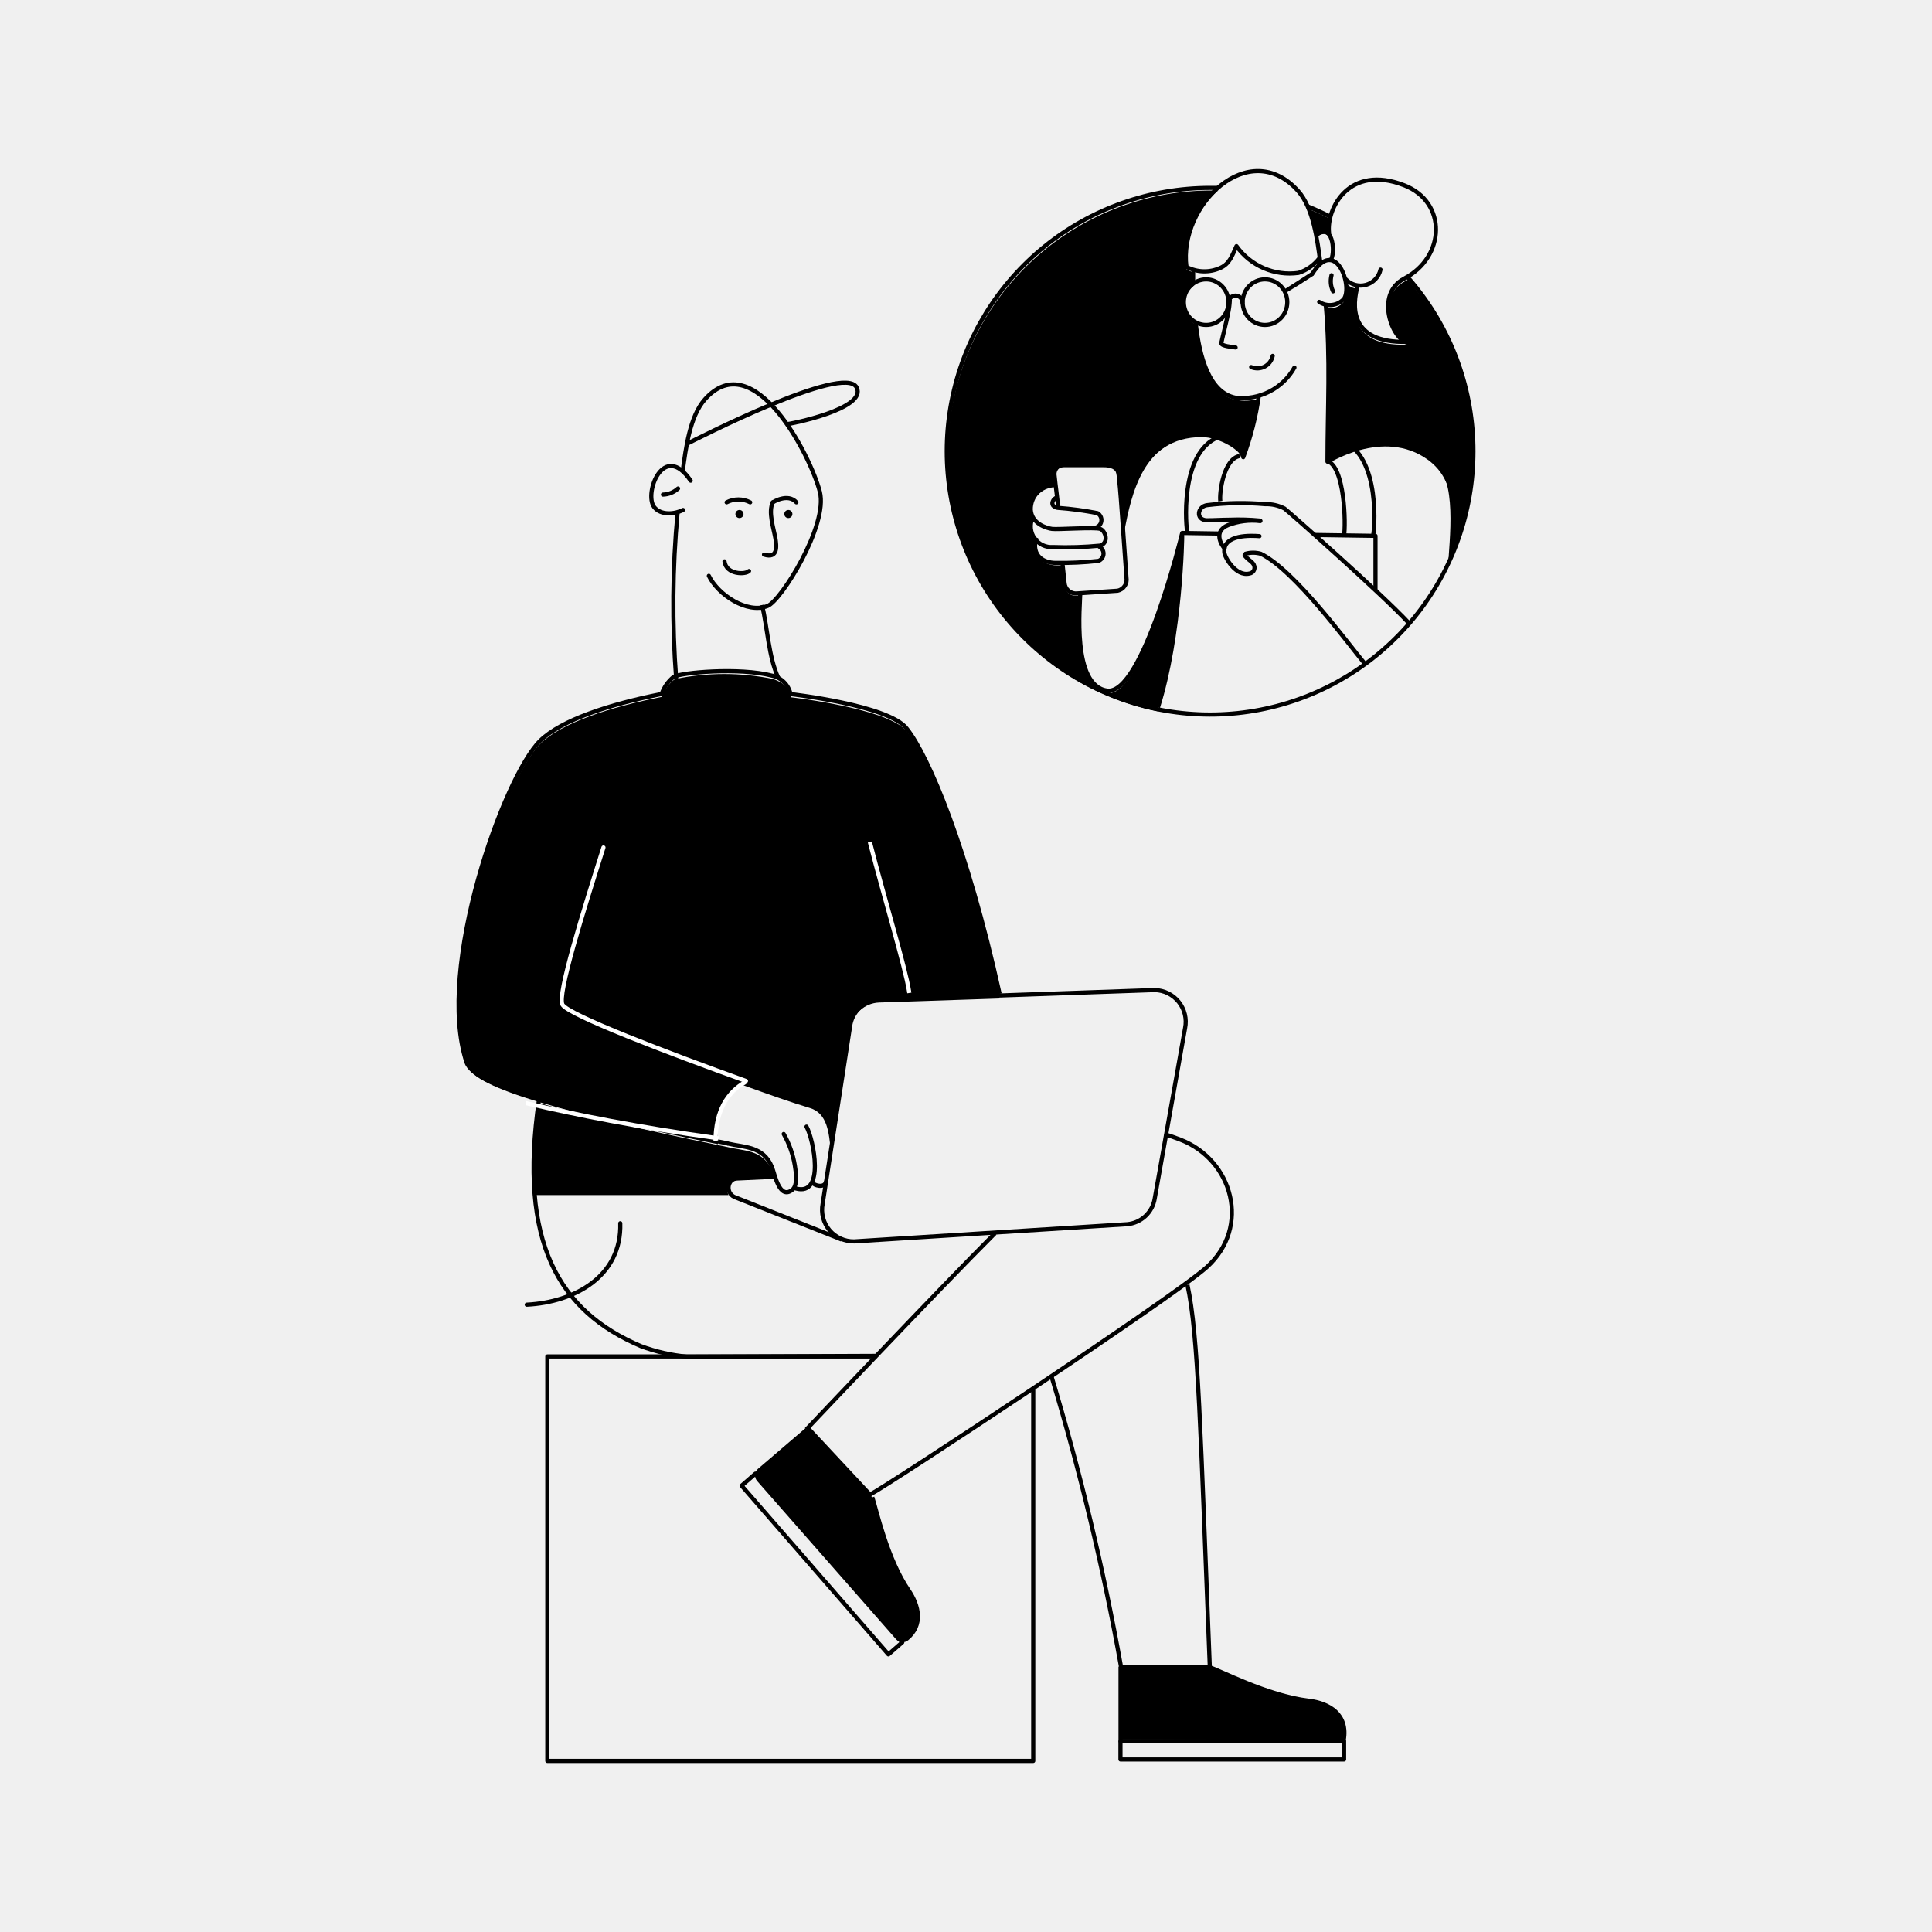
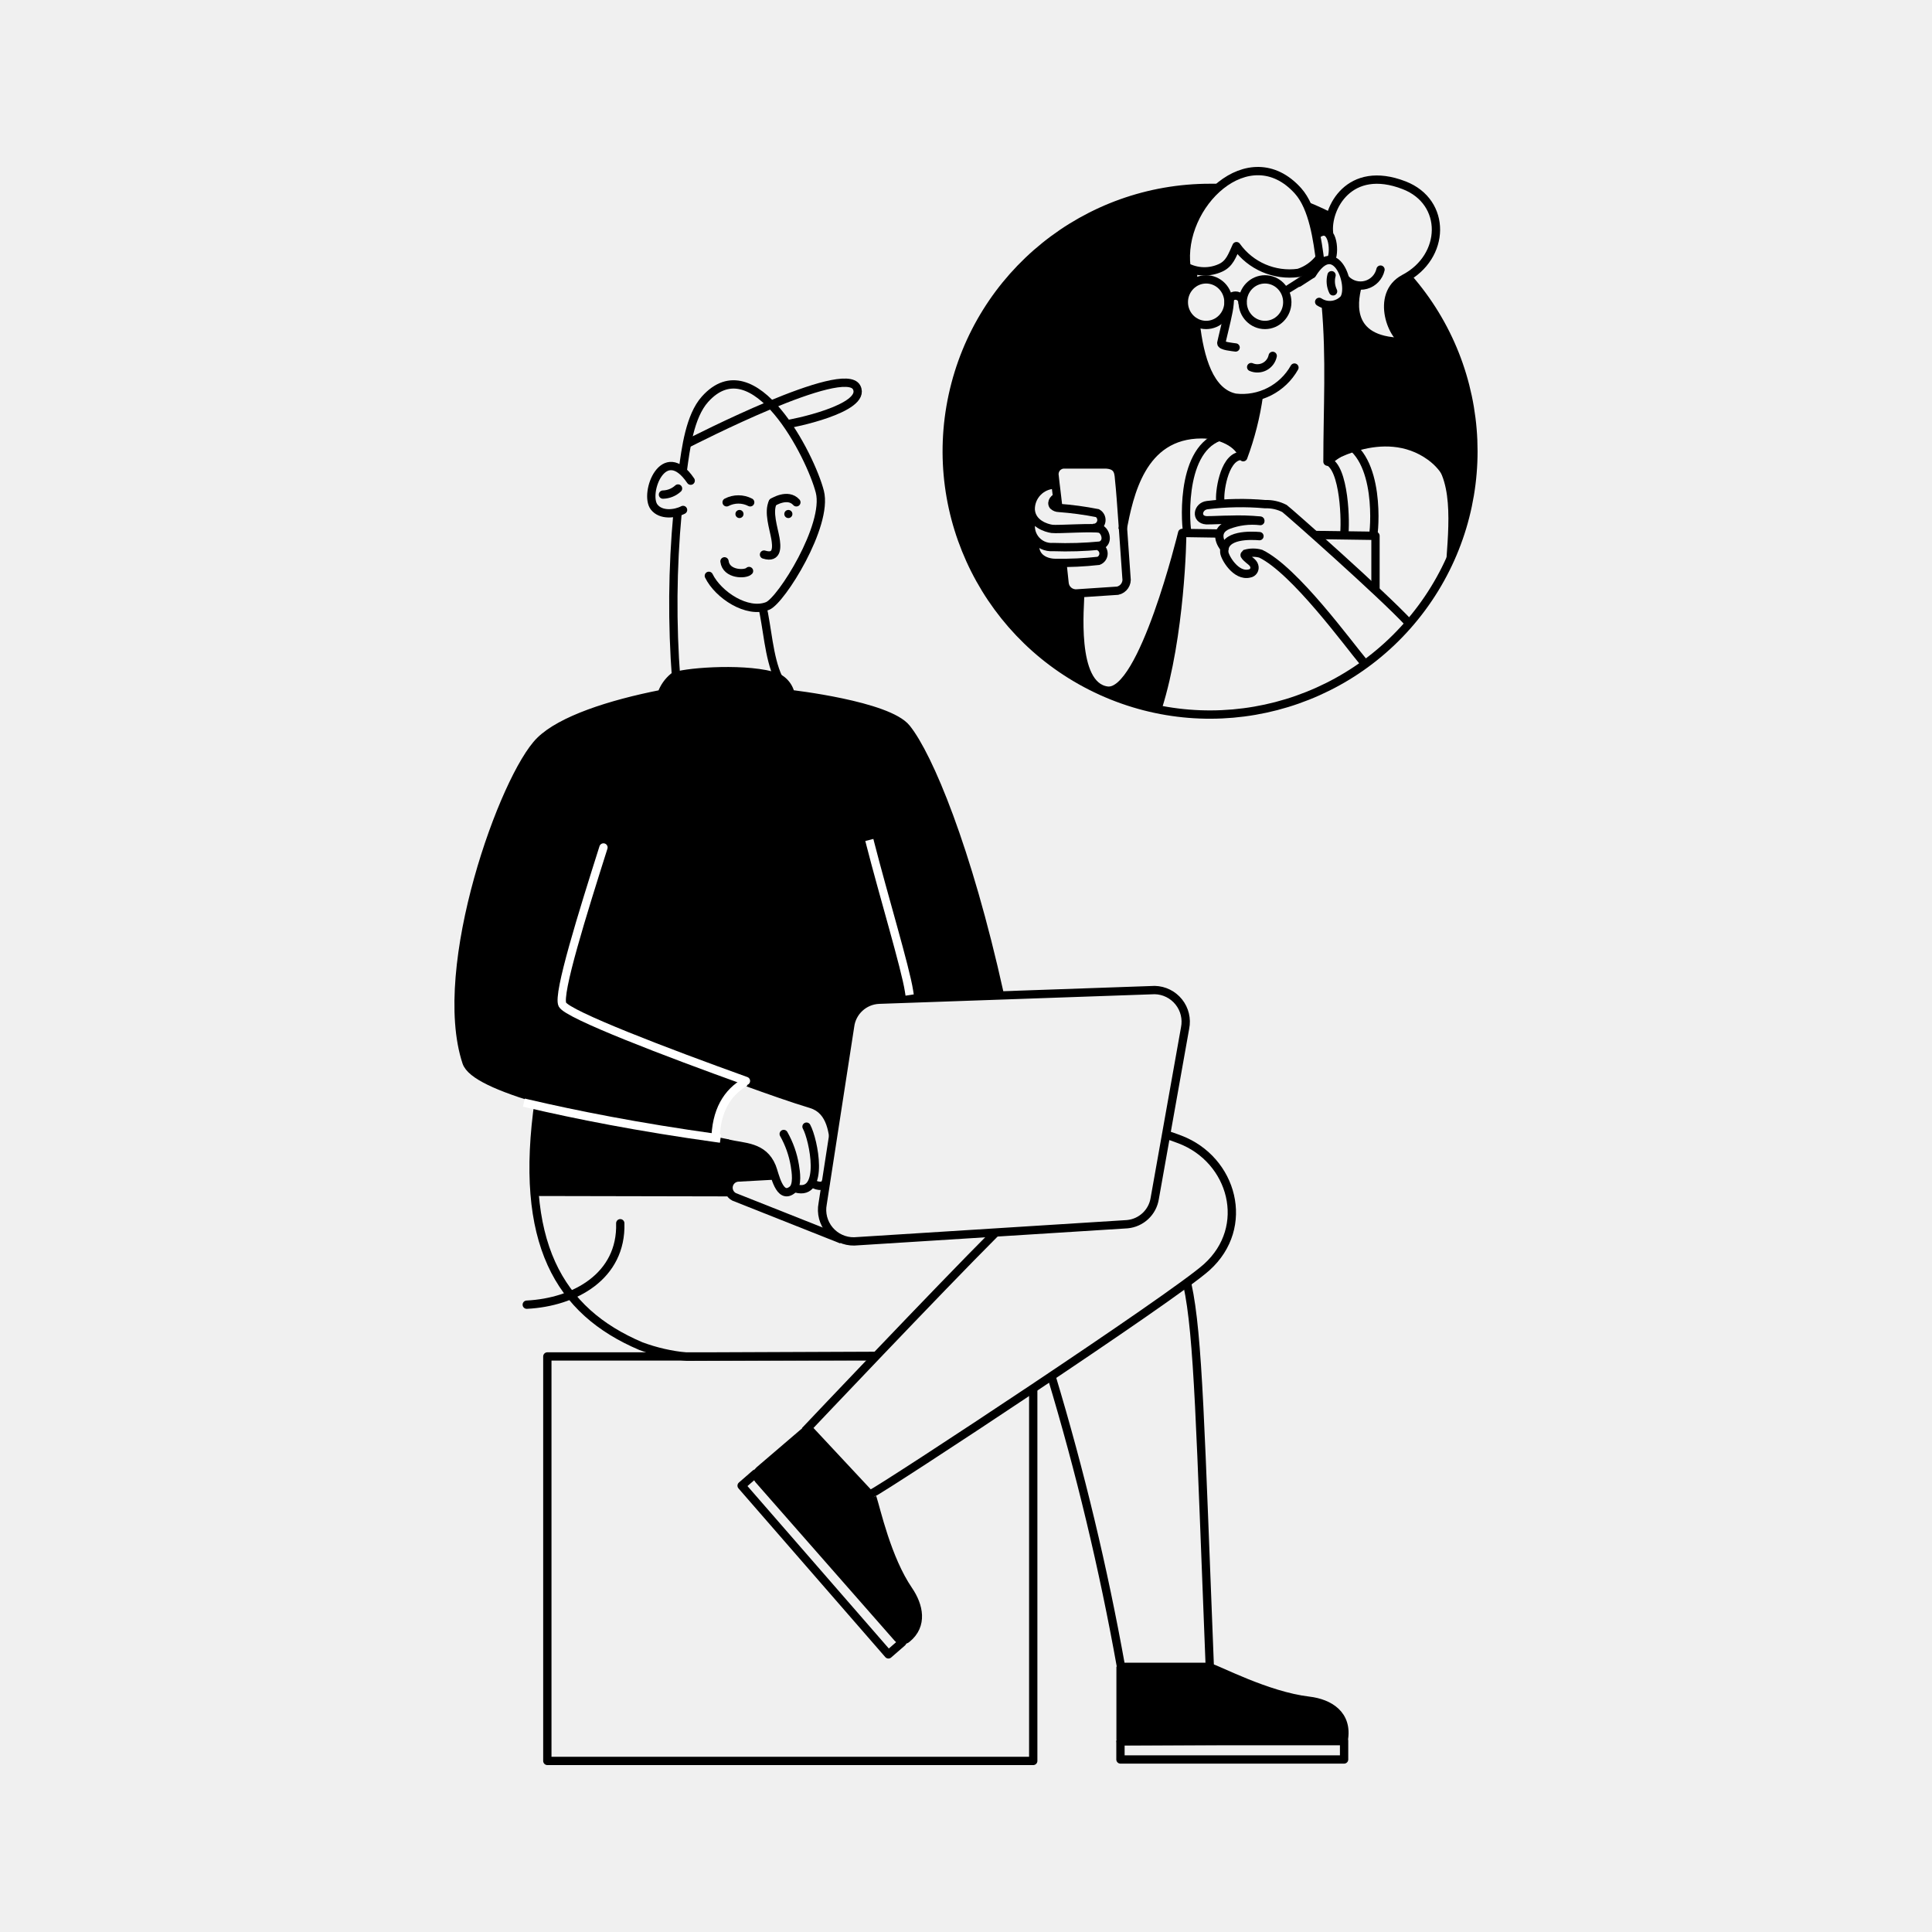
- <svg xmlns="http://www.w3.org/2000/svg" width="400" height="400" viewBox="0 0 400 400" fill="none">
-   <path d="M150.56 247.42H110.76H110.64C110.263 241.045 110.578 234.647 111.58 228.34C120.64 231.06 133.34 233.9 148.56 237.06L150.68 237.5C153.96 238.32 158 237.98 159.78 242.32C159.94 242.7 160.12 243.36 160.34 244.08H159.94L152.68 244.42C152.331 244.431 151.99 244.529 151.687 244.703C151.385 244.878 151.13 245.125 150.946 245.422C150.762 245.719 150.655 246.056 150.632 246.405C150.61 246.754 150.675 247.102 150.82 247.42H150.56Z" fill="black" />
-   <path d="M153.8 224.66C151.948 225.962 150.489 227.747 149.579 229.82C148.669 231.893 148.345 234.176 148.64 236.42V236.9C133.42 233.74 120.64 230.9 111.66 228.18C102.68 225.46 97.48 223.04 96.64 220.5C90.18 200.92 104.42 161.32 111.88 153.96C116.22 149.7 126.24 146.38 137.04 144.28C137.526 142.895 138.384 141.67 139.52 140.74C139.674 140.659 139.834 140.592 140 140.54C146.56 139.209 153.32 139.209 159.88 140.54C160.267 140.641 160.642 140.782 161 140.96C161.708 141.248 162.331 141.711 162.81 142.305C163.289 142.9 163.609 143.607 163.74 144.36C163.74 144.36 183.94 146.64 187.74 151.42C192.3 157.1 200.3 176.68 206.94 206.72L182 207.56C180.506 207.624 179.084 208.216 177.985 209.231C176.886 210.245 176.183 211.616 176 213.1L172 238.14C171.62 234.68 171.36 230.5 167.68 229.4C164 228.3 159.18 226.6 153.8 224.66Z" fill="black" />
-   <path d="M291.3 71.36C288.52 70.98 284.58 61.6 290.82 58.28L291.46 57.92C298.368 65.772 302.87 75.446 304.431 85.787C305.991 96.128 304.543 106.699 300.26 116.24C300.86 107.86 301.98 99.8 295.64 95.2C286.38 88.48 274.72 96.14 274.72 96.14C274.72 84.94 275.36 74.8 274.36 63.62C275.038 63.851 275.77 63.867 276.457 63.667C277.144 63.466 277.753 63.059 278.2 62.5C278.793 61.249 278.893 59.821 278.48 58.5H278.58C278.877 58.873 279.25 59.177 279.674 59.395C280.099 59.612 280.564 59.736 281.04 59.76C280.04 63.46 279.04 71.76 291.26 71.36H291.3Z" fill="black" />
-   <path d="M275.16 48.8H274.94C274.42 48.32 273.68 48.28 272.68 49.04H272.42C272.049 47.031 271.466 45.066 270.68 43.18C272.3 43.82 273.9 44.54 275.46 45.34C275.135 46.463 275.033 47.638 275.16 48.8Z" fill="black" />
-   <path d="M260.64 82.54C260.012 86.876 258.926 91.133 257.4 95.24C257.02 93.24 252.44 90.5 248.8 90.5C236.34 90.5 233.84 103 232.42 110.1C232.12 105.8 231.82 101.72 231.66 100.28C231.5 98.84 231.78 96.68 228.4 96.74C225.64 96.74 223.16 96.74 220.26 96.74C219.966 96.736 219.675 96.796 219.407 96.917C219.139 97.038 218.901 97.217 218.711 97.44C218.52 97.664 218.38 97.927 218.302 98.21C218.224 98.493 218.21 98.79 218.26 99.08C218.26 99.6 218.38 100.22 218.46 100.86C217.114 100.892 215.836 101.454 214.903 102.424C213.97 103.394 213.459 104.694 213.48 106.04C213.505 106.611 213.67 107.167 213.96 107.66C213.643 108.415 213.537 109.241 213.654 110.051C213.77 110.861 214.104 111.625 214.62 112.26C213.82 115.8 216.62 117 218.62 117.04H220V117.38L220.4 121.16C220.42 121.473 220.503 121.779 220.643 122.059C220.784 122.34 220.979 122.589 221.218 122.792C221.457 122.996 221.734 123.149 222.033 123.243C222.333 123.337 222.648 123.37 222.96 123.34H223.74C223.74 125.92 221.98 140.5 228.02 143.14L227.88 143.44C216.616 138.228 207.467 129.329 201.945 118.212C196.424 107.096 194.861 94.429 197.515 82.304C200.168 70.179 206.879 59.323 216.539 51.529C226.198 43.735 238.228 39.471 250.64 39.44H252.18C249.879 41.458 248.091 43.993 246.961 46.838C245.831 49.682 245.392 52.753 245.68 55.8C246.185 56.077 246.723 56.292 247.28 56.44L247.1 57.02C247.1 57.72 247.1 58.46 247.1 59.2C246.45 59.667 245.93 60.291 245.586 61.013C245.243 61.736 245.088 62.534 245.136 63.332C245.184 64.131 245.433 64.904 245.86 65.581C246.288 66.257 246.879 66.814 247.58 67.2C248.4 74.66 250.5 81.7 255.8 82.76C257.406 83.094 259.071 83.018 260.64 82.54Z" fill="black" />
-   <path d="M244.76 110.94C244.76 112.12 244.42 132.16 239.74 146.94V147.28C235.644 146.448 231.658 145.146 227.86 143.4L228 143.1C228.406 143.283 228.838 143.404 229.28 143.46C236.6 144.58 244.76 110.94 244.76 110.94Z" fill="black" />
-   <path d="M250.1 345.1H250.46V345.26C252.06 345.62 262.26 351.12 270.96 352.14C275.14 352.64 279.08 354.94 278.16 360.14H232V345L250.1 345.1Z" fill="black" />
-   <path d="M180 309.66C180.94 312.16 183.46 322.46 188 329.24C190.36 332.7 191.2 337.24 186.64 339.98L156.42 305.1L167.46 295.5C171.442 300.419 175.716 305.094 180.26 309.5L180 309.66Z" fill="black" />
-   <path d="M181.46 280.84H113.32V364.58H213.92V287.4" stroke="black" stroke-width="0.86" stroke-linejoin="round" />
-   <path d="M150.76 236.76C119.52 230.32 98.32 225.16 96.58 219.92C90.12 200.34 104.36 160.72 111.82 153.38C116.16 149.1 126.18 145.8 136.98 143.68C137.466 142.295 138.324 141.07 139.46 140.14C141 139.22 153.12 138.14 159.82 139.88C160.764 140.075 161.631 140.539 162.316 141.218C163.002 141.896 163.475 142.758 163.68 143.7C163.68 143.7 183.88 145.98 187.68 150.78C192.26 156.48 200.28 175.56 206.96 205.76" stroke="black" stroke-width="0.86" stroke-linejoin="round" />
-   <path d="M111.58 227.7C107.28 257.3 115.72 271.48 132.68 278.7C135.744 279.842 138.945 280.575 142.2 280.88L181.48 280.72" stroke="black" stroke-width="0.86" stroke-miterlimit="10" />
-   <path d="M245.84 266C248.12 276.44 248.52 296.12 250.5 345.76" stroke="black" stroke-width="0.86" stroke-miterlimit="10" />
-   <path d="M245.36 212.84L239.08 248.1C238.866 249.505 238.185 250.798 237.148 251.77C236.11 252.742 234.776 253.337 233.36 253.46L176.84 257.02C175.868 257.035 174.905 256.832 174.02 256.428C173.136 256.023 172.353 255.427 171.729 254.681C171.104 253.936 170.654 253.061 170.41 252.12C170.166 251.178 170.136 250.195 170.32 249.24L176 212.5C176.184 211.018 176.888 209.65 177.987 208.639C179.086 207.628 180.508 207.04 182 206.98L239.08 204.98C240.039 205.002 240.982 205.234 241.841 205.659C242.701 206.085 243.457 206.694 244.055 207.443C244.654 208.193 245.081 209.065 245.307 209.997C245.532 210.929 245.55 211.9 245.36 212.84Z" stroke="black" stroke-width="0.86" stroke-miterlimit="10" />
-   <path d="M174.28 256.64L152 247.8C151.592 247.594 151.261 247.262 151.057 246.854C150.853 246.445 150.787 245.981 150.868 245.531C150.949 245.082 151.173 244.67 151.507 244.358C151.84 244.046 152.266 243.851 152.72 243.8L160 243.4" stroke="black" stroke-width="0.86" stroke-miterlimit="10" />
-   <path d="M111.06 246.76L150.56 246.84" stroke="black" stroke-width="0.86" stroke-miterlimit="10" />
-   <path d="M150.7 236.76C153.98 237.56 158.02 237.24 159.8 241.58C160.4 243 161.34 248.54 164.06 246.32C165.2 245.38 164.78 242.6 164.56 241.28C164.181 238.995 163.402 236.795 162.26 234.78" stroke="black" stroke-width="0.86" stroke-miterlimit="10" stroke-linecap="round" />
-   <path d="M166.98 233.26C168.44 235.9 170.86 247.74 164.78 246.06" stroke="black" stroke-width="0.86" stroke-miterlimit="10" stroke-linecap="round" />
-   <path d="M168.4 244.98C168.4 245.32 170.58 246.1 170.98 244.76" stroke="black" stroke-width="0.86" stroke-miterlimit="10" stroke-linecap="round" />
-   <path d="M188.2 205.16C187.46 200.38 182.86 185.16 180.2 174.74" stroke="white" stroke-width="0.86" stroke-miterlimit="10" stroke-linecap="square" />
-   <path d="M148.14 236.3C148.14 229.94 150.64 226.12 154.32 224.02" stroke="white" stroke-width="0.86" stroke-miterlimit="10" />
-   <path d="M128.42 253.26C128.74 264.22 119 269.62 109.06 270.12" stroke="black" stroke-width="0.86" stroke-miterlimit="10" stroke-linecap="round" />
-   <path d="M141.36 97.44C141.98 92.9 142.8 86.18 145.96 82.66C156.1 71.34 167.84 94.4 169.74 101.82C171.5 108.76 161.74 124.34 158.92 125.46C154.7 127.14 148.68 123.16 146.76 119.22" stroke="black" stroke-width="0.86" stroke-miterlimit="10" stroke-linecap="round" />
-   <path d="M140 140.62C139.124 129.159 139.217 117.645 140.28 106.2" stroke="black" stroke-width="0.86" stroke-miterlimit="10" />
-   <path d="M157.78 125.26C158.9 130 159.14 136.02 161.12 140.3" stroke="black" stroke-width="0.86" stroke-miterlimit="10" />
-   <path d="M143 99.52C137.4 91.28 133.28 102.12 135.42 104.96C136.82 106.78 139.76 106.44 141.42 105.58" stroke="black" stroke-width="0.86" stroke-miterlimit="10" stroke-linecap="round" />
-   <path d="M162.88 87.82C163.56 87.82 179.62 84.62 177.36 80.22C174.78 75.18 143.86 91.08 142 92" stroke="black" stroke-width="0.86" stroke-miterlimit="10" />
-   <path d="M140.38 101.14C139.527 101.924 138.418 102.372 137.26 102.4" stroke="black" stroke-width="0.86" stroke-miterlimit="10" stroke-linecap="round" />
-   <path d="M153.1 107.26C153.564 107.26 153.94 106.884 153.94 106.42C153.94 105.956 153.564 105.58 153.1 105.58C152.636 105.58 152.26 105.956 152.26 106.42C152.26 106.884 152.636 107.26 153.1 107.26Z" fill="black" />
-   <path d="M163.22 107.26C163.684 107.26 164.06 106.884 164.06 106.42C164.06 105.956 163.684 105.58 163.22 105.58C162.756 105.58 162.38 105.956 162.38 106.42C162.38 106.884 162.756 107.26 163.22 107.26Z" fill="black" />
-   <path d="M160 104C159.02 106 160.16 109.32 160.54 111.46C160.78 112.92 161.16 115.76 158.18 114.82" stroke="black" stroke-width="0.86" stroke-miterlimit="10" stroke-linecap="round" />
-   <path d="M250.1 345.1H232.1C228.455 324.751 223.634 304.631 217.66 284.84" stroke="black" stroke-width="0.86" stroke-miterlimit="10" />
-   <path d="M250.5 345.24C252.1 345.6 262.3 351.1 271 352.12C275.2 352.62 279.16 354.96 278.2 360.3L232.02 360.52" stroke="black" stroke-width="0.86" stroke-linecap="round" stroke-linejoin="round" />
-   <path d="M231.98 364.28H278.28V360.48H231.98V364.28Z" stroke="black" stroke-width="0.86" stroke-linecap="round" stroke-linejoin="round" />
-   <path d="M232 345.06V360.16" stroke="black" stroke-width="0.86" stroke-miterlimit="10" />
-   <path d="M180.6 310C181.44 312.58 183.64 322.72 188.12 329.26C190.28 332.44 191.18 336.48 187.76 339.26C187.486 339.485 187.136 339.597 186.782 339.57C186.428 339.544 186.098 339.383 185.86 339.12L157.08 306.34C156.847 306.071 156.73 305.721 156.752 305.366C156.775 305.01 156.935 304.678 157.2 304.44L167.06 296" fill="black" />
-   <path d="M180.6 310C181.44 312.58 183.64 322.72 188.12 329.26C190.28 332.44 191.18 336.48 187.76 339.26C187.486 339.485 187.136 339.597 186.782 339.57C186.428 339.544 186.098 339.383 185.86 339.12L157.08 306.34C156.847 306.071 156.73 305.721 156.752 305.366C156.775 305.01 156.935 304.678 157.2 304.44L167.06 296" stroke="black" stroke-width="0.86" stroke-miterlimit="10" />
-   <path d="M150 116.22C150.34 119 154.36 119 155.08 118.22" stroke="black" stroke-width="0.86" stroke-miterlimit="10" stroke-linecap="round" />
-   <path d="M124.94 175.46C120.68 188.9 115.36 205.88 116.44 207.98C117.52 210.08 138.24 217.98 154.44 223.8" stroke="white" stroke-width="0.86" stroke-miterlimit="10" stroke-linecap="round" />
-   <path d="M148.32 235.62C132.06 233.36 119.16 230.78 109.3 228.48" stroke="white" stroke-width="0.86" stroke-miterlimit="10" stroke-linecap="square" />
-   <path d="M247.54 66.78C248.36 74.24 250.46 81.26 255.76 82.34C258.188 82.625 260.647 82.184 262.825 81.074C265.003 79.963 266.804 78.233 268 76.1" stroke="black" stroke-width="0.86" stroke-miterlimit="10" stroke-linecap="round" />
-   <path d="M247.02 56.48C247.02 57.16 247.02 57.9 247.02 58.66" stroke="black" stroke-width="0.86" stroke-miterlimit="10" stroke-linecap="round" />
-   <path d="M271.68 56.72C276.52 48.88 280.12 59.2 278.24 61.9C277.594 62.588 276.726 63.025 275.79 63.135C274.853 63.245 273.907 63.02 273.12 62.5" stroke="black" stroke-width="0.86" stroke-miterlimit="10" stroke-linecap="round" />
-   <path d="M275.68 56.98C275.385 58.096 275.498 59.28 276 60.32" stroke="black" stroke-width="0.86" stroke-miterlimit="10" stroke-linecap="round" />
-   <path d="M273.16 53.46C272.061 54.887 270.554 55.947 268.84 56.5C266.398 56.837 263.91 56.499 261.647 55.522C259.383 54.545 257.43 52.968 256 50.96C255.08 52.96 254.58 54.6 252.68 55.46C251.569 55.966 250.357 56.211 249.137 56.176C247.917 56.142 246.72 55.828 245.64 55.26C243.98 42.48 258.62 28.22 268.76 39.54C271.9 43.06 272.76 49.78 273.36 54.32" stroke="black" stroke-width="0.86" stroke-linecap="round" stroke-linejoin="round" />
-   <path d="M272.68 48.52C275.86 46.12 276.44 51.84 275.66 53.58" stroke="black" stroke-width="0.86" stroke-miterlimit="10" stroke-linecap="round" />
-   <path d="M285.82 55.82C285.652 56.568 285.284 57.256 284.755 57.812C284.226 58.367 283.557 58.769 282.818 58.974C282.08 59.179 281.299 59.18 280.56 58.977C279.82 58.774 279.15 58.374 278.62 57.82" stroke="black" stroke-width="0.86" stroke-linecap="round" stroke-linejoin="round" />
-   <path d="M275.16 48.2C274.6 43.16 279.3 33.92 290.72 38.36C299.64 41.82 299.34 53.18 290.72 57.68C284.48 61 288.44 70.42 291.22 70.78" stroke="black" stroke-width="0.86" stroke-linecap="round" stroke-linejoin="round" />
-   <path d="M291.3 70.78C279 71.08 280.08 62.9 281.08 59.18" stroke="black" stroke-width="0.86" stroke-linecap="round" stroke-linejoin="round" />
-   <path d="M261.9 67.28C264.452 67.28 266.52 65.167 266.52 62.56C266.52 59.953 264.452 57.84 261.9 57.84C259.348 57.84 257.28 59.953 257.28 62.56C257.28 65.167 259.348 67.28 261.9 67.28Z" stroke="black" stroke-width="0.86" stroke-linecap="round" stroke-linejoin="round" />
-   <path d="M249.72 67.28C252.272 67.28 254.34 65.167 254.34 62.56C254.34 59.953 252.272 57.84 249.72 57.84C247.168 57.84 245.1 59.953 245.1 62.56C245.1 65.167 247.168 67.28 249.72 67.28Z" stroke="black" stroke-width="0.86" stroke-linecap="round" stroke-linejoin="round" />
-   <path d="M271.56 56.8C271.56 56.8 266.14 60.3 266.1 60.3" stroke="black" stroke-width="0.86" stroke-miterlimit="10" stroke-linecap="round" />
-   <path d="M257.24 62.64C257.24 62.258 257.088 61.892 256.818 61.622C256.548 61.352 256.182 61.2 255.8 61.2C255.418 61.2 255.052 61.352 254.782 61.622C254.512 61.892 254.36 62.258 254.36 62.64" stroke="black" stroke-width="0.86" stroke-linecap="round" stroke-linejoin="round" />
-   <path d="M263.5 73.68C263.403 74.152 263.202 74.596 262.912 74.98C262.621 75.364 262.249 75.679 261.822 75.901C261.395 76.123 260.923 76.247 260.442 76.264C259.961 76.281 259.482 76.191 259.04 76" stroke="black" stroke-width="0.86" stroke-linecap="round" stroke-linejoin="round" />
-   <path d="M254.62 62.2C254.568 63.197 254.428 64.188 254.2 65.16C254.08 65.94 252.98 70.34 252.86 71C252.74 71.66 255.22 71.84 255.82 71.94" stroke="black" stroke-width="0.86" stroke-linecap="round" stroke-linejoin="round" />
-   <path d="M291.7 129C286.14 123 266.74 105.86 265.94 105.28C264.706 104.643 263.328 104.333 261.94 104.38C257.944 104.026 253.922 104.093 249.94 104.58C247.94 104.82 247.46 107.56 249.78 107.72C251.34 107.72 253.06 107.6 254.64 107.6C256.735 107.519 258.833 107.579 260.92 107.78" stroke="black" stroke-width="0.86" stroke-miterlimit="10" stroke-linecap="round" />
-   <path d="M260.94 107.88C258.672 107.609 256.371 107.898 254.24 108.72C251.08 110.02 252.94 112.92 253.52 113.52" stroke="black" stroke-width="0.86" stroke-miterlimit="10" stroke-linecap="round" />
-   <path d="M260.76 111C259.18 110.88 253.14 110.52 253.48 114.38C253.58 115.42 255.88 119.42 258.68 118.74C258.857 118.716 259.026 118.654 259.176 118.558C259.326 118.462 259.453 118.334 259.549 118.183C259.644 118.033 259.705 117.863 259.728 117.686C259.75 117.509 259.734 117.33 259.68 117.16C259.48 116.42 258.64 116.02 258.14 115.5C257.64 114.98 257.54 114.96 257.88 114.64C258.907 114.353 259.993 114.353 261.02 114.64C268.1 118.06 279.26 133.48 282.34 137.12" stroke="black" stroke-width="0.86" stroke-miterlimit="10" stroke-linecap="round" />
-   <path d="M226.14 109.28C226.519 109.341 226.907 109.267 227.237 109.072C227.567 108.876 227.818 108.571 227.946 108.21C228.075 107.848 228.073 107.453 227.94 107.093C227.807 106.734 227.552 106.432 227.22 106.24C224.577 105.72 221.906 105.359 219.22 105.16C218.79 105.155 218.376 104.991 218.06 104.7C217.52 103.98 218.32 102.96 219.12 102.94" stroke="black" stroke-width="0.86" stroke-miterlimit="10" />
-   <path d="M218.38 100.34C217.036 100.366 215.757 100.924 214.824 101.891C213.891 102.858 213.379 104.156 213.4 105.5C213.58 108.44 216.66 109.34 217.8 109.5C218.94 109.66 226.72 109.1 227.8 109.5C228.88 109.9 229.66 112.32 227.8 112.96C224.557 113.277 221.296 113.377 218.04 113.26C217.3 113.318 216.558 113.184 215.886 112.87C215.214 112.556 214.634 112.074 214.203 111.47C213.773 110.866 213.505 110.161 213.428 109.423C213.35 108.686 213.464 107.94 213.76 107.26" stroke="black" stroke-width="0.86" stroke-miterlimit="10" />
-   <path d="M227.44 113.1C227.744 113.218 228.006 113.426 228.19 113.695C228.375 113.965 228.473 114.284 228.473 114.61C228.473 114.936 228.375 115.255 228.19 115.525C228.006 115.794 227.744 116.002 227.44 116.12C224.485 116.448 221.513 116.588 218.54 116.54C216.24 116.54 213.42 115.2 214.54 111.3" stroke="black" stroke-width="0.86" stroke-miterlimit="10" />
-   <path d="M220 116.9L220.4 120.66C220.42 120.974 220.503 121.28 220.643 121.562C220.783 121.843 220.979 122.094 221.217 122.299C221.455 122.504 221.733 122.659 222.032 122.755C222.331 122.852 222.647 122.887 222.96 122.86L231.4 122.3C231.996 122.17 232.519 121.814 232.858 121.307C233.197 120.8 233.327 120.181 233.22 119.58C232.82 114.3 232.06 102.38 231.74 99.68C231.56 98.22 231.86 96.08 228.5 96.16C225.72 96.16 223.24 96.16 220.34 96.16C220.046 96.156 219.755 96.216 219.487 96.337C219.219 96.458 218.981 96.637 218.791 96.86C218.6 97.084 218.46 97.347 218.382 97.63C218.304 97.913 218.29 98.21 218.34 98.5C218.54 100.5 218.94 103.36 219.14 105.34" stroke="black" stroke-width="0.86" stroke-miterlimit="10" />
-   <path d="M300.34 115.62C300.94 107.12 301.82 96.6 294.84 92.8C284.12 86.98 274.84 95.58 274.84 95.58C274.84 84.4 275.48 74.24 274.48 63.08" stroke="black" stroke-width="0.86" stroke-linejoin="round" />
-   <path d="M232.4 109.64C233.8 102.56 236.26 89.92 248.8 89.92C252.44 89.92 256.54 91.6 257.4 94.66C258.942 90.524 260.028 86.232 260.64 81.86" stroke="black" stroke-width="0.86" stroke-linejoin="round" />
-   <path d="M239.74 146.46C244.42 131.56 244.8 111.52 244.76 110.34C244.76 110.34 236.6 143.98 229.22 142.98C221.84 141.98 223.66 125.08 223.66 122.7" stroke="black" stroke-width="0.86" stroke-linejoin="round" />
-   <path d="M272.28 110.76L284.78 110.94C284.78 110.94 284.78 114.56 284.78 122.24" stroke="black" stroke-width="0.86" stroke-linejoin="round" />
-   <path d="M244.76 110.34L252.54 110.46" stroke="black" stroke-width="0.86" stroke-linejoin="round" />
-   <path d="M275.46 44.88C273.88 44.08 272.28 43.34 270.62 42.68" stroke="black" stroke-width="0.86" stroke-miterlimit="10" />
-   <path d="M252.18 38.9H250.56C238.096 38.895 226.006 43.16 216.304 50.986C206.603 58.812 199.876 69.726 197.245 81.909C194.613 94.093 196.236 106.81 201.842 117.943C207.449 129.075 216.7 137.95 228.056 143.09C239.411 148.229 252.185 149.322 264.249 146.187C276.312 143.052 286.938 135.878 294.354 125.86C301.771 115.843 305.531 103.586 305.008 91.132C304.485 78.679 299.71 66.781 291.48 57.42" stroke="black" stroke-width="0.86" stroke-miterlimit="10" />
-   <path d="M241.1 234.8C242.18 235.14 243.24 235.52 244.3 235.92C255.26 240.1 259.08 254.04 249.84 262.36C242.84 268.66 183.84 307.54 180.12 309.44L167.24 295.64C167.24 295.64 194.42 266.92 206 255.34" stroke="black" stroke-width="0.86" stroke-miterlimit="10" />
-   <path d="M245.84 110.28C245.58 109.78 244 93.62 252.36 90.46" stroke="black" stroke-width="0.86" stroke-linejoin="round" />
-   <path d="M252.66 103.76C252.4 102.2 253.32 94.96 256.66 94.42" stroke="black" stroke-width="0.86" stroke-linejoin="round" />
-   <path d="M284.26 111C284.52 110.52 286.1 94.34 277.72 91.18" stroke="black" stroke-width="0.86" stroke-linejoin="round" />
-   <path d="M278.26 111.02C278.68 108.48 278.4 96.56 274.8 95.46" stroke="black" stroke-width="0.86" stroke-linejoin="round" />
-   <path d="M160 104C160 104 163.1 102 164.88 104" stroke="black" stroke-width="0.86" stroke-miterlimit="10" stroke-linecap="round" />
-   <path d="M150.44 104C151.194 103.609 152.031 103.405 152.88 103.405C153.729 103.405 154.566 103.609 155.32 104" stroke="black" stroke-width="0.86" stroke-linecap="round" stroke-linejoin="round" />
-   <path d="M153.545 307.593L183.939 342.521L186.805 340.026L156.411 305.099L153.545 307.593Z" stroke="black" stroke-width="0.86" stroke-linecap="round" stroke-linejoin="round" />
+ <svg xmlns="http://www.w3.org/2000/svg" id="Layer_1" data-name="Layer 1" viewBox="0 0 200 200">
+   <defs>
+     <style>.cls-1,.cls-2,.cls-3,.cls-4,.cls-5,.cls-6,.cls-7,.cls-9{fill:none;}.cls-2,.cls-3,.cls-4,.cls-7,.cls-8{stroke:#000;}.cls-2,.cls-7{stroke-linejoin:round;}.cls-2,.cls-3,.cls-4,.cls-5,.cls-6,.cls-7,.cls-8,.cls-9{stroke-width:0.86px;}.cls-3,.cls-4,.cls-5,.cls-6,.cls-8,.cls-9{stroke-miterlimit:10;}.cls-4,.cls-7,.cls-9{stroke-linecap:round;}.cls-5,.cls-6,.cls-9{stroke:#fff;}.cls-5{stroke-linecap:square;}</style>
+   </defs>
+   <path d="M75.28,123.71l-19.9,0h-.06a44.19,44.19,0,0,1,.47-9.54v0c4.53,1.36,10.88,2.78,18.49,4.36l1.06.22h0c1.64.41,3.66.24,4.55,2.41.08.19.17.52.28.88l-.2,0-3.63.17a1.06,1.06,0,0,0-.93,1.5Z" />
+   <path d="M76.9,112.33a6.2,6.2,0,0,0-2.58,5.88l0,.24c-7.61-1.58-14-3-18.49-4.36s-7.09-2.57-7.51-3.84c-3.23-9.79,3.89-29.59,7.62-33.27,2.17-2.13,7.18-3.79,12.58-4.84a4,4,0,0,1,1.24-1.77,1.45,1.45,0,0,1,.24-.1,25,25,0,0,1,9.94,0,2.92,2.92,0,0,1,.56.21,2.25,2.25,0,0,1,1.37,1.7s10.1,1.14,12,3.53c2.28,2.84,6.28,12.63,9.6,27.65L91,103.78A3.16,3.16,0,0,0,88,106.55l-2,12.52c-.19-1.73-.32-3.82-2.16-4.37S79.59,113.3,76.9,112.33Z" />
+   <path d="M145.65,35.68c-1.39-.19-3.36-4.88-.24-6.54l.32-.18v0a27.25,27.25,0,0,1,4.4,29.16c.3-4.19.86-8.22-2.31-10.52-4.63-3.36-10.46.47-10.46.47,0-5.6.32-10.67-.18-16.26v0a1.74,1.74,0,0,0,1.92-.56,2.75,2.75,0,0,0,.14-2h.05a1.68,1.68,0,0,0,1.23.63h0c-.5,1.85-1,6,5.11,5.8Z" />
+   <path d="M137.58,24.4l-.11,0c-.26-.24-.63-.26-1.13.12l-.13,0a14.43,14.43,0,0,0-.87-2.93c.81.32,1.61.68,2.39,1.08A4.47,4.47,0,0,0,137.58,24.4Z" />
+   <path d="M130.32,41.27a31,31,0,0,1-1.62,6.35c-.19-1-2.48-2.37-4.3-2.37-6.23,0-7.48,6.25-8.19,9.8-.15-2.15-.3-4.19-.38-4.91s.06-1.8-1.63-1.77c-1.38,0-2.62,0-4.07,0a1,1,0,0,0-1,1.17c0,.26.06.57.1.89h0a2.55,2.55,0,0,0-2.49,2.59,1.75,1.75,0,0,0,.24.81h0a2.26,2.26,0,0,0,.33,2.3c-.4,1.77,1,2.37,2,2.39H110v.17l.2,1.89a1.17,1.17,0,0,0,1.28,1.09l.39,0c0,1.29-.88,8.58,2.14,9.9l-.07.15a27.26,27.26,0,0,1,11.38-52h.77a9.67,9.67,0,0,0-3.25,8.18,3.56,3.56,0,0,0,.8.32l-.09.29c0,.35,0,.72,0,1.09l0,0a2.37,2.37,0,0,0,.24,4l0,0c.41,3.73,1.46,7.25,4.11,7.78A4.89,4.89,0,0,0,130.32,41.27Z" />
+   <path d="M122.38,55.47c0,.59-.17,10.61-2.51,18l0,.17a27.19,27.19,0,0,1-5.94-1.94l.07-.15a2.25,2.25,0,0,0,.64.18C118.3,72.29,122.38,55.47,122.38,55.47Z" />
+   <path class="cls-1" d="M139.14,180.25v1.9H116V180.4h0l23.09-.1v-.05Z" />
+   <path d="M125.05,172.55h.18v.08h0c.8.18,5.9,2.93,10.25,3.44,2.09.25,4.06,1.4,3.6,4H116v-7.57Z" />
+   <path d="M90,154.83c.47,1.25,1.73,6.4,4,9.79,1.18,1.73,1.6,4-.68,5.37L78.21,152.55h0l5.52-4.8a78.88,78.88,0,0,0,6.4,7Z" />
+   <polyline class="cls-2" points="90.73 140.42 56.66 140.42 56.66 182.29 106.96 182.29 106.96 143.7" />
+   <path class="cls-2" d="M75.38,118.38c-15.62-3.22-26.22-5.8-27.09-8.42-3.23-9.79,3.89-29.6,7.62-33.27,2.17-2.14,7.18-3.79,12.58-4.85a4,4,0,0,1,1.24-1.77c.77-.46,6.83-1,10.18-.13a2.49,2.49,0,0,1,1.93,1.91s10.1,1.14,12,3.54c2.29,2.85,6.3,12.39,9.64,27.49" />
+   <path class="cls-3" d="M55.79,113.85c-2.15,14.8,2.07,21.89,10.55,25.5a18.6,18.6,0,0,0,4.76,1.09l19.64-.08" />
+   <path class="cls-3" d="M122.92,133c1.14,5.22,1.34,15.06,2.33,39.88" />
+   <path class="cls-3" d="M122.68,106.42l-3.14,17.63a3.17,3.17,0,0,1-2.86,2.68l-28.26,1.78a3.27,3.27,0,0,1-3.26-3.89L88,106.25A3.15,3.15,0,0,1,91,103.49l28.54-1A3.28,3.28,0,0,1,122.68,106.42Z" />
+   <path class="cls-3" d="M87.14,128.32,76,123.9a1.06,1.06,0,0,1,.36-2L80,121.7" />
+   <line class="cls-3" x1="55.53" y1="123.38" x2="75.28" y2="123.42" />
+   <path class="cls-4" d="M75.35,118.38c1.64.4,3.66.24,4.55,2.41.3.71.77,3.48,2.13,2.37.57-.47.36-1.86.25-2.52a9.86,9.86,0,0,0-1.15-3.25" />
+   <path class="cls-4" d="M83.49,116.63c.73,1.32,1.94,7.24-1.1,6.4" />
+   <path class="cls-4" d="M84.2,122.49c0,.17,1.09.56,1.29-.11" />
+   <path class="cls-5" d="M94.1,102.58c-.37-2.39-2.67-10-4-15.21" />
+   <path class="cls-6" d="M74.07,118.15c0-3.18,1.25-5.09,3.09-6.14" />
+   <path class="cls-4" d="M64.21,126.63c.16,5.48-4.71,8.18-9.68,8.43" />
+   <path class="cls-4" d="M70.68,48.72c.31-2.27.72-5.63,2.3-7.39,5.07-5.66,10.94,5.87,11.89,9.58.88,3.47-4,11.26-5.41,11.82-2.11.84-5.12-1.15-6.08-3.12" />
+   <path class="cls-3" d="M70,70.31a102,102,0,0,1,.14-17.21" />
+   <path class="cls-3" d="M78.89,62.63c.56,2.37.68,5.38,1.67,7.52" />
+   <path class="cls-4" d="M71.5,49.76c-2.8-4.12-4.86,1.3-3.79,2.72.7.91,2.17.74,3,.31" />
+   <path class="cls-3" d="M81.44,43.91c.34,0,8.37-1.6,7.24-3.8C87.39,37.59,71.93,45.54,71,46" />
+   <path class="cls-4" d="M70.19,50.57a2.39,2.39,0,0,1-1.56.63" />
+   <circle cx="76.55" cy="53.21" r="0.42" />
+   <circle cx="81.61" cy="53.21" r="0.42" />
+   <path class="cls-4" d="M80,52c-.49,1,.08,2.66.27,3.73.12.73.31,2.15-1.18,1.68" />
+   <path class="cls-3" d="M125.05,172.55l-9,0a267.5,267.5,0,0,0-7.22-30.13" />
+   <path class="cls-7" d="M125.25,172.62c.8.18,5.9,2.93,10.25,3.44,2.1.25,4.08,1.42,3.6,4.09l-23.09.11" />
+   <rect class="cls-7" x="115.99" y="180.25" width="23.15" height="1.9" transform="translate(255.13 362.39) rotate(-180)" />
+   <line class="cls-3" x1="116" y1="172.53" x2="116" y2="180.08" />
+   <path class="cls-8" d="M90.3,155c.42,1.29,1.52,6.36,3.76,9.63,1.08,1.59,1.53,3.61-.18,5a.69.69,0,0,1-.95-.07L78.54,153.17a.68.68,0,0,1,.06-.95L83.53,148" />
+   <path class="cls-4" d="M75,58.11c.17,1.39,2.18,1.39,2.54,1" />
+   <path class="cls-9" d="M62.47,87.73c-2.13,6.72-4.79,15.21-4.25,16.26s10.9,5,19,7.91" />
+   <path class="cls-5" d="M74.16,117.81c-8.13-1.13-14.58-2.42-19.51-3.57" />
+   <path class="cls-4" d="M123.77,33.39c.41,3.73,1.46,7.24,4.11,7.78A6.19,6.19,0,0,0,134,38.05" />
+   <path class="cls-4" d="M123.51,28.24c0,.34,0,.71,0,1.09" />
+   <path class="cls-4" d="M135.84,28.36c2.42-3.92,4.22,1.24,3.28,2.59a2,2,0,0,1-2.56.3" />
+   <path class="cls-4" d="M137.84,28.49a2.42,2.42,0,0,0,.16,1.67" />
+   <path class="cls-7" d="M136.58,26.73a4.45,4.45,0,0,1-2.16,1.52A6.75,6.75,0,0,1,128,25.48c-.46,1-.71,1.82-1.66,2.25a4,4,0,0,1-3.52-.1c-.83-6.39,6.49-13.52,11.56-7.86,1.57,1.76,2,5.12,2.3,7.39" />
+   <path class="cls-4" d="M136.34,24.26c1.59-1.2,1.88,1.66,1.49,2.53" />
+   <path class="cls-7" d="M142.91,27.91a2.12,2.12,0,0,1-3.6,1" />
+   <path class="cls-7" d="M137.58,24.1c-.28-2.52,2.07-7.14,7.78-4.92,4.46,1.73,4.31,7.41,0,9.66-3.12,1.66-1.14,6.37.25,6.55" />
+   <path class="cls-7" d="M145.65,35.39c-6.15.15-5.61-3.94-5.11-5.8" />
+   <ellipse class="cls-7" cx="130.95" cy="31.28" rx="2.31" ry="2.36" />
+   <ellipse class="cls-7" cx="124.86" cy="31.28" rx="2.31" ry="2.36" />
+   <path class="cls-4" d="M135.78,28.4s-2.71,1.75-2.73,1.75" />
+   <path class="cls-7" d="M128.62,31.32a.72.72,0,0,0-1.44,0" />
+   <path class="cls-7" d="M131.75,36.84A1.62,1.62,0,0,1,129.52,38" />
+   <path class="cls-7" d="M127.31,31.1a8.38,8.38,0,0,1-.21,1.48c-.06.39-.61,2.59-.67,2.92s1.18.42,1.48.47" />
+   <path class="cls-4" d="M145.85,64.5c-2.78-3-12.48-11.57-12.88-11.86a4.06,4.06,0,0,0-2-.45,28.64,28.64,0,0,0-6,.1c-1,.12-1.24,1.49-.08,1.57.78,0,1.64-.06,2.43-.06a23.39,23.39,0,0,1,3.14.09" />
+   <path class="cls-4" d="M130.47,53.94a7,7,0,0,0-3.35.42c-1.58.65-.65,2.1-.36,2.4" />
+   <path class="cls-4" d="M130.38,55.5c-.79-.06-3.81-.24-3.64,1.69.05.52,1.2,2.52,2.6,2.18a.61.61,0,0,0,.5-.79c-.1-.37-.52-.57-.77-.83s-.3-.27-.13-.43a2.92,2.92,0,0,1,1.57,0c3.54,1.71,9.12,9.42,10.66,11.24" />
+   <path class="cls-3" d="M113.07,54.64a.82.82,0,0,0,.54-1.52,33.5,33.5,0,0,0-4-.54.87.87,0,0,1-.58-.23c-.27-.36.13-.87.53-.88" />
+   <path class="cls-3" d="M109.19,50.17a2.54,2.54,0,0,0-2.49,2.58c.09,1.47,1.63,1.92,2.2,2s4.46-.2,5,0,.93,1.41,0,1.73a36.67,36.67,0,0,1-4.88.15,2.15,2.15,0,0,1-2.14-3" />
+   <path class="cls-3" d="M113.72,56.55a.81.81,0,0,1,0,1.51,35.18,35.18,0,0,1-4.45.21c-1.15,0-2.56-.67-2-2.62" />
+   <path class="cls-3" d="M110,58.45l.2,1.88a1.18,1.18,0,0,0,1.28,1.1l4.22-.28a1.18,1.18,0,0,0,.91-1.36c-.2-2.64-.58-8.6-.74-9.95-.09-.73.06-1.8-1.62-1.76-1.39,0-2.63,0-4.08,0a1,1,0,0,0-1,1.17c.1,1,.3,2.43.4,3.42" />
+   <path class="cls-2" d="M150.17,57.81c.3-4.25.74-9.51-2.75-11.41-5.36-2.91-10,1.39-10,1.39,0-5.59.32-10.67-.18-16.25" />
+   <path class="cls-2" d="M116.2,54.82c.7-3.54,1.93-9.86,8.2-9.86,1.82,0,3.87.84,4.3,2.37a30.39,30.39,0,0,0,1.62-6.4" />
+   <path class="cls-2" d="M119.87,73.23c2.34-7.45,2.53-17.47,2.51-18.06,0,0-4.08,16.82-7.77,16.32s-2.78-8.95-2.78-10.14" />
+   <path class="cls-2" d="M136.14,55.38l6.25.09s0,1.81,0,5.65" />
+   <line class="cls-2" x1="122.38" y1="55.17" x2="126.27" y2="55.23" />
+   <path class="cls-3" d="M137.73,22.44c-.79-.4-1.59-.77-2.42-1.1" />
+   <path class="cls-3" d="M126.09,19.45l-.81,0a27.26,27.26,0,1,0,20.46,9.26" />
+   <path class="cls-3" d="M120.55,117.4c.54.17,1.07.36,1.6.56,5.48,2.09,7.39,9.06,2.77,13.22-3.5,3.15-33,22.59-34.86,23.54l-6.44-6.9S97.21,133.46,103,127.67" />
+   <path class="cls-2" d="M122.92,55.14c-.13-.25-.92-8.33,3.26-9.91" />
+   <path class="cls-2" d="M126.33,51.88c-.13-.78.33-4.4,2-4.67" />
+   <path class="cls-2" d="M142.13,55.5c.13-.24.92-8.33-3.27-9.91" />
+   <path class="cls-2" d="M139.13,55.51c.21-1.27.07-7.23-1.73-7.78" />
+   <path class="cls-4" d="M80,52s1.55-1,2.44,0" />
+   <path class="cls-7" d="M75.22,52a2.65,2.65,0,0,1,2.44,0" />
+   <rect class="cls-7" x="73.51" y="160.95" width="23.15" height="1.9" transform="translate(18.81 332.37) rotate(-131.03)" />
</svg>
